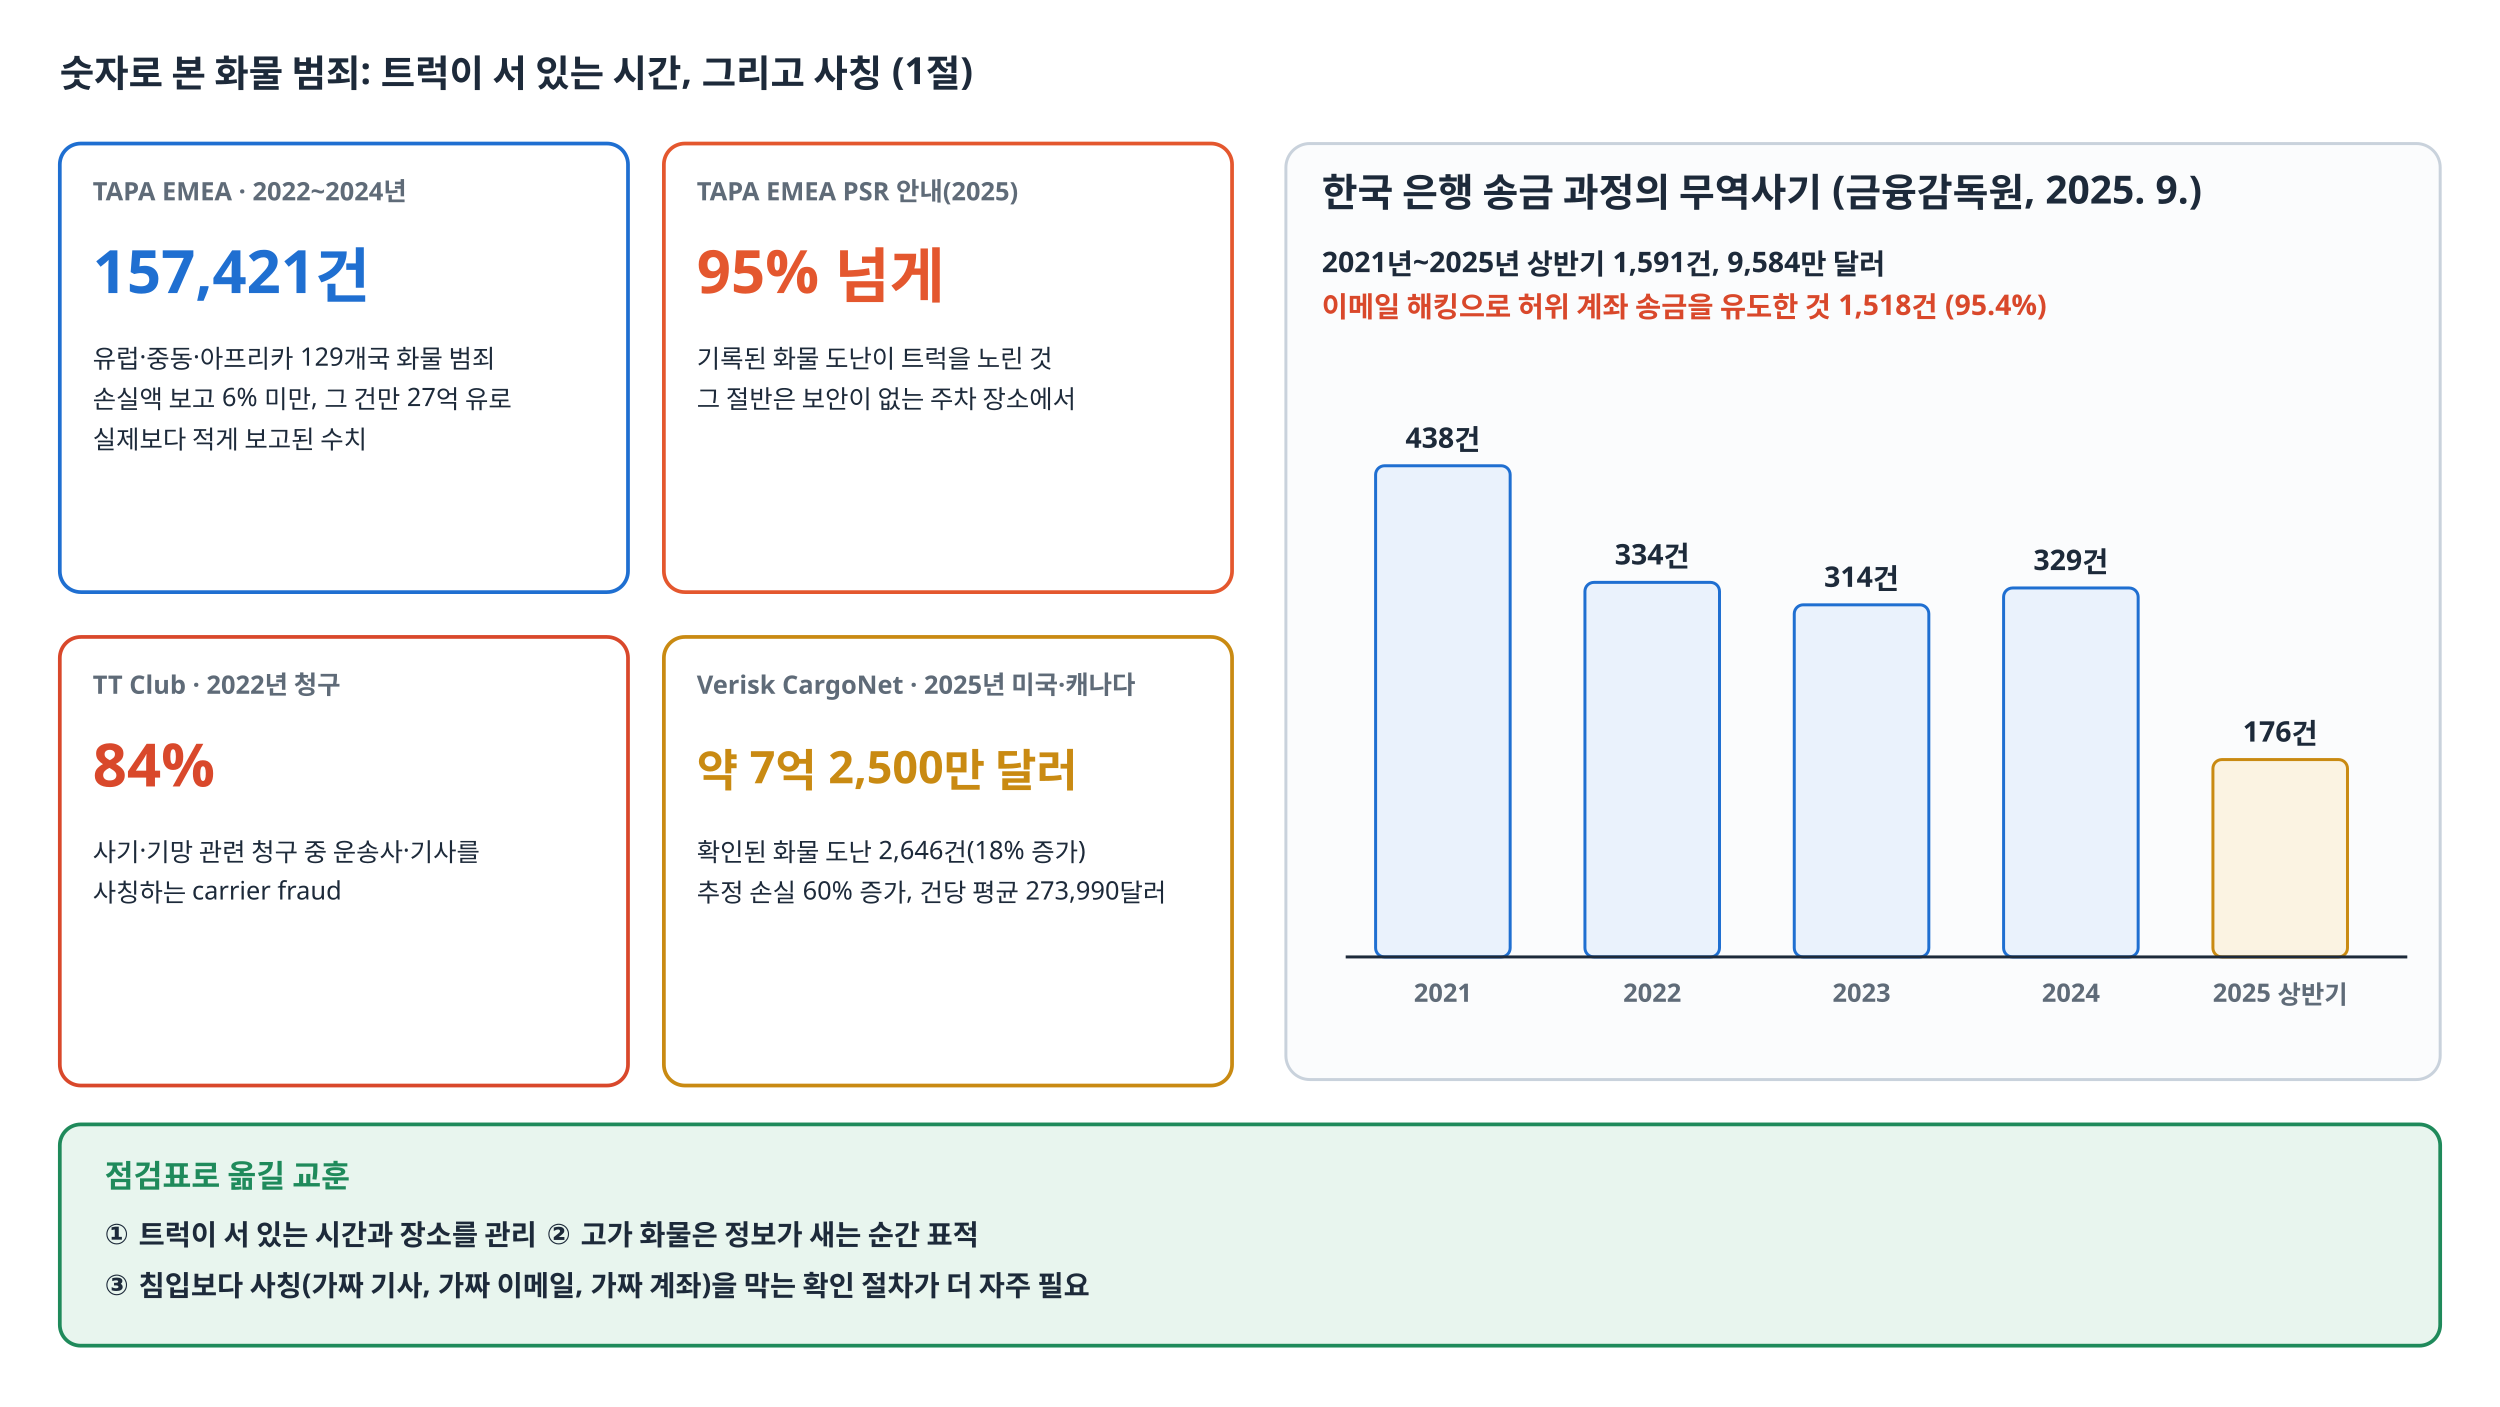
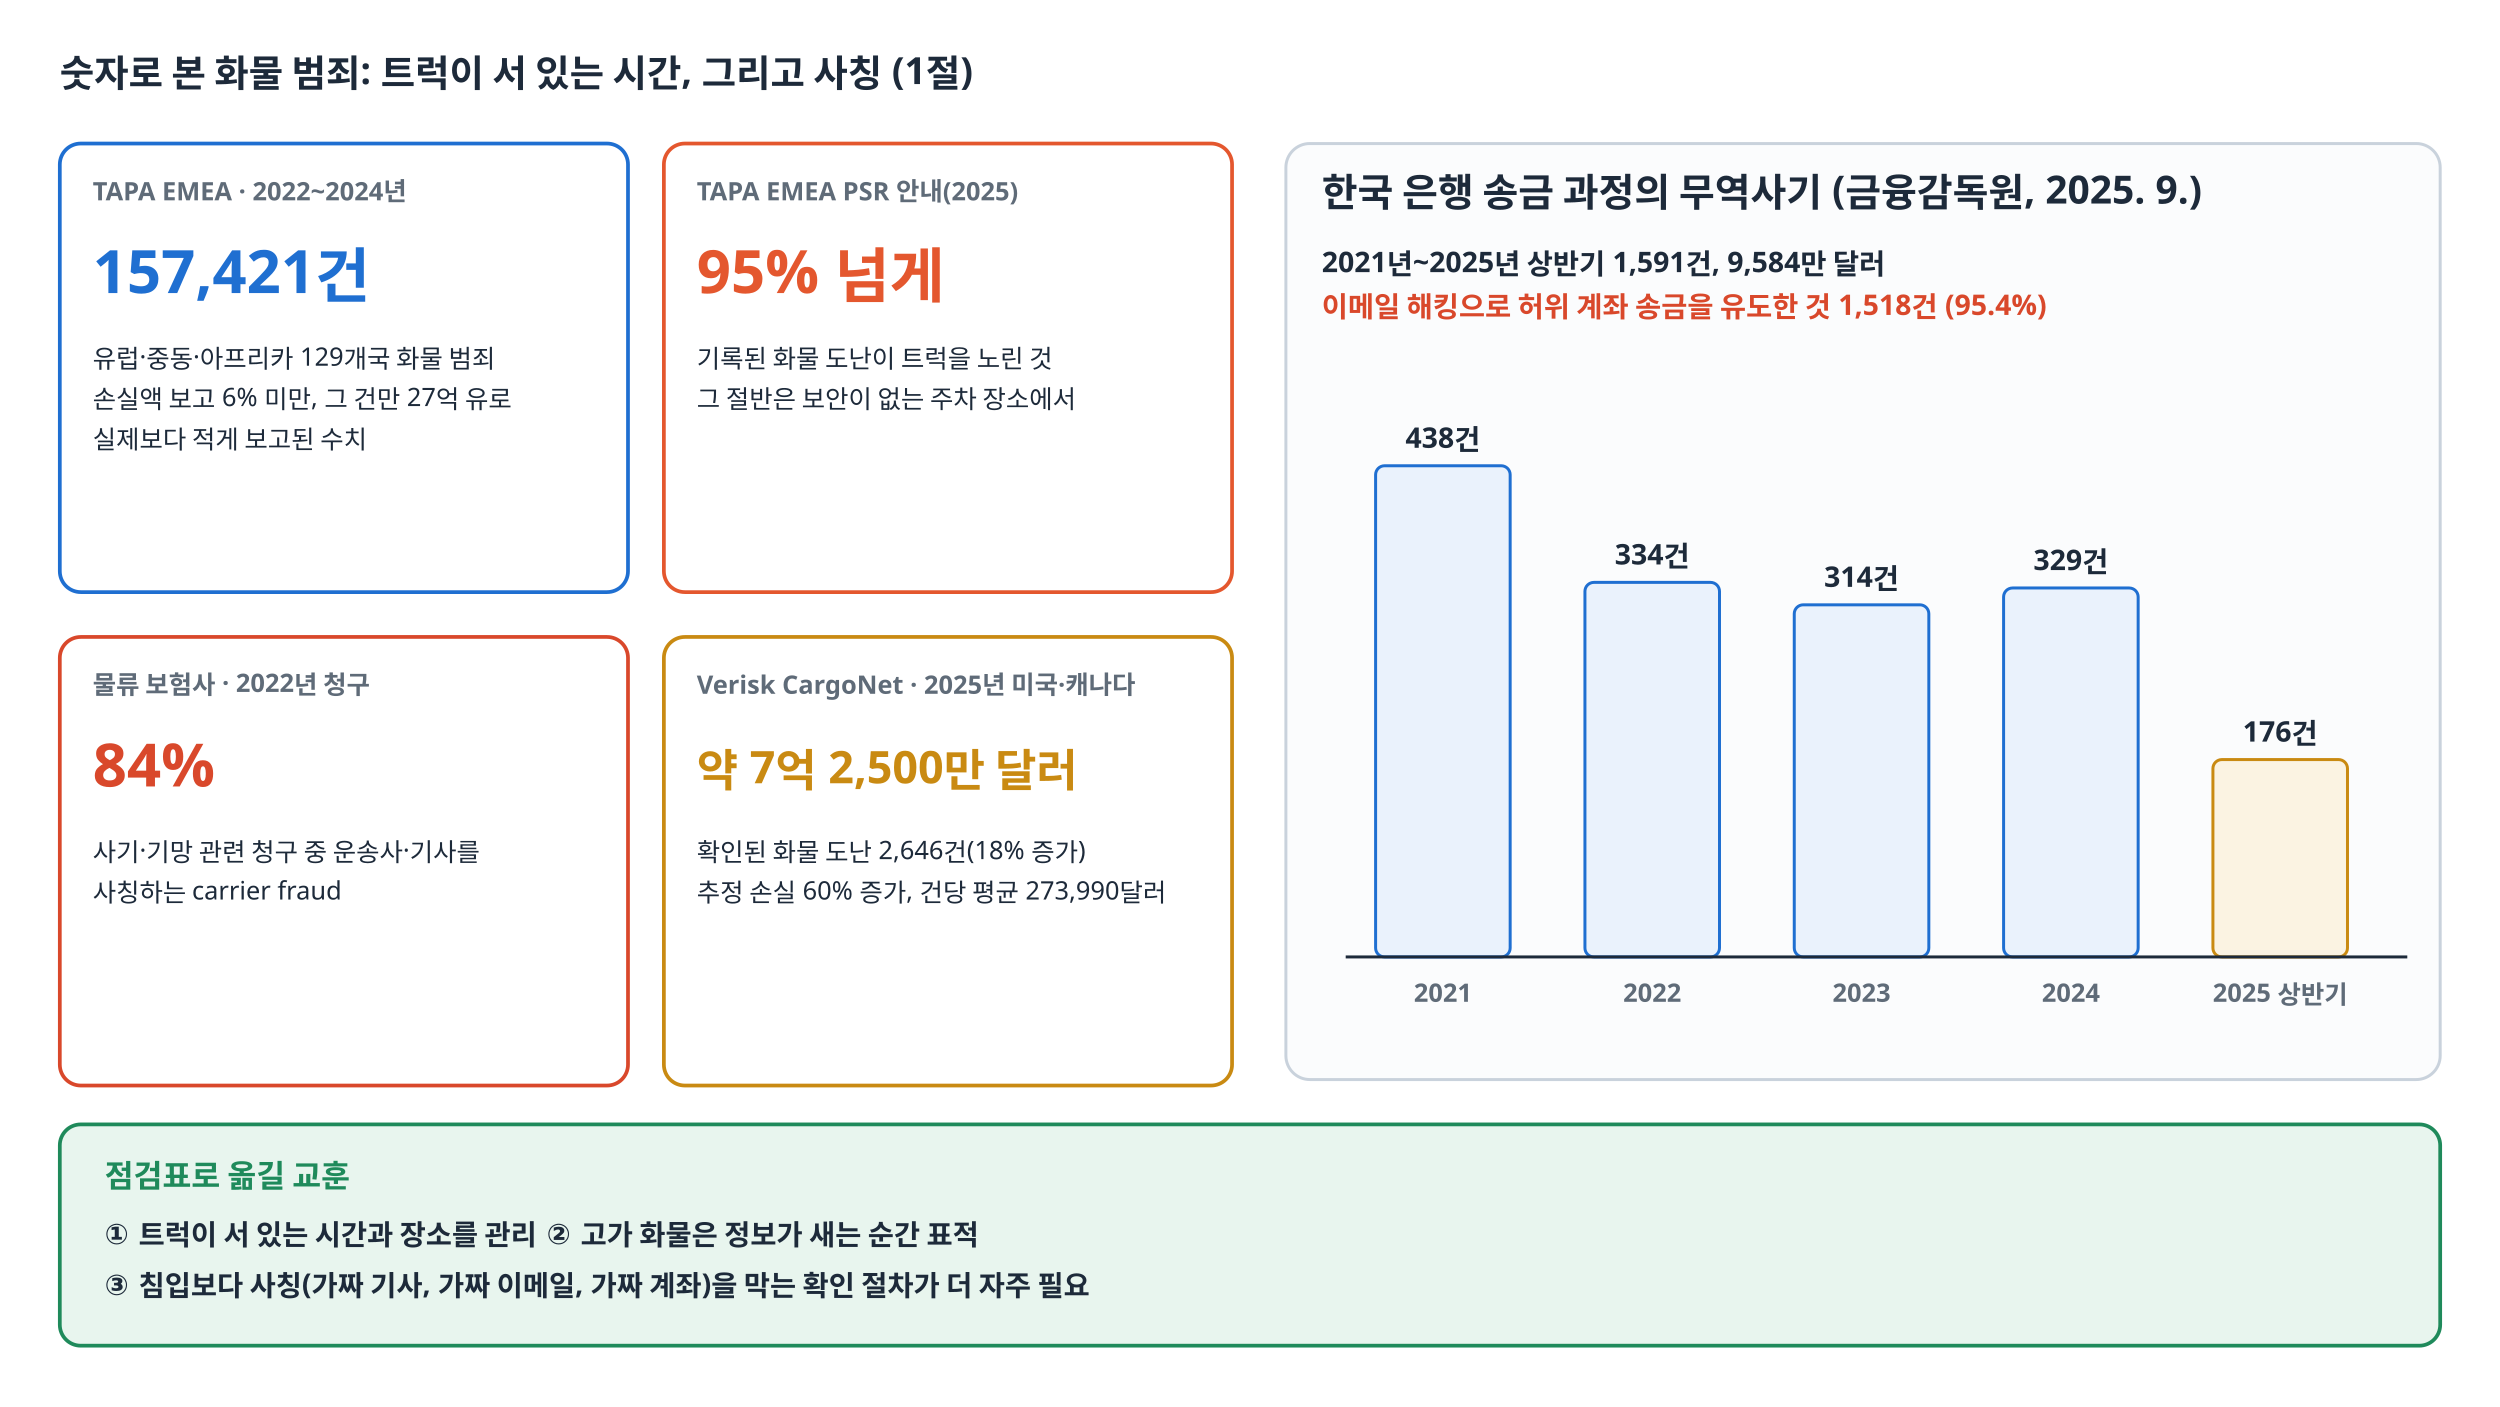
<svg xmlns="http://www.w3.org/2000/svg" viewBox="0 0 1672 941" width="1672" height="941" font-family="Pretendard, 'Noto Sans KR', 'Malgun Gothic', 'Apple SD Gothic Neo', sans-serif">
  <defs />
  <rect width="1672" height="941" fill="#ffffff" />
  <text x="40" y="58" font-size="25" font-weight="800" fill="#1d2a3a" text-anchor="start">숫자로 본 화물 범죄: 트럭이 서 있는 시간, 그리고 사칭 (1절)</text>
  <rect x="40" y="96" width="380" height="300" fill="#ffffff" stroke="#1f6fd1" stroke-width="2.5" rx="14" />
  <text x="62" y="134" font-size="17" font-weight="700" fill="#5f6b78" text-anchor="start">TAPA EMEA · 2022~2024년</text>
  <text x="62" y="196" font-size="40" font-weight="800" fill="#1f6fd1" text-anchor="start">157,421건</text>
  <text x="62" y="246" font-size="17" font-weight="500" fill="#1d2a3a" text-anchor="start">유럽·중동·아프리카 129개국 화물 범죄</text>
  <text x="62" y="273" font-size="17" font-weight="500" fill="#1d2a3a" text-anchor="start">손실액 보고 6% 미만, 그 건만 27억 유로</text>
  <text x="62" y="300" font-size="17" font-weight="500" fill="#1d2a3a" text-anchor="start">실제보다 적게 보고된 수치</text>
  <rect x="444" y="96" width="380" height="300" fill="#ffffff" stroke="#e4572e" stroke-width="2.5" rx="14" />
  <text x="466" y="134" font-size="17" font-weight="700" fill="#5f6b78" text-anchor="start">TAPA EMEA PSR 안내(2025)</text>
  <text x="466" y="196" font-size="40" font-weight="800" fill="#e4572e" text-anchor="start">95% 넘게</text>
  <text x="466" y="246" font-size="17" font-weight="500" fill="#1d2a3a" text-anchor="start">기록된 화물 도난이 트럭을 노린 것</text>
  <text x="466" y="273" font-size="17" font-weight="500" fill="#1d2a3a" text-anchor="start">그 절반은 보안이 없는 주차 장소에서</text>
  <rect x="40" y="426" width="380" height="300" fill="#ffffff" stroke="#d9482b" stroke-width="2.5" rx="14" />
-   <text x="62" y="464" font-size="17" font-weight="700" fill="#5f6b78" text-anchor="start">TT Club · 2022년 청구</text>
+   <text x="62" y="464" font-size="17" font-weight="700" fill="#5f6b78" text-anchor="start">물류 보험사 · 2022년 청구</text>
  <text x="62" y="526" font-size="40" font-weight="800" fill="#d9482b" text-anchor="start">84%</text>
  <text x="62" y="576" font-size="17" font-weight="500" fill="#1d2a3a" text-anchor="start">사기·기망 관련 청구 중 운송사·기사를</text>
  <text x="62" y="603" font-size="17" font-weight="500" fill="#1d2a3a" text-anchor="start">사칭하는 carrier fraud</text>
  <rect x="444" y="426" width="380" height="300" fill="#ffffff" stroke="#c98a12" stroke-width="2.5" rx="14" />
  <text x="466" y="464" font-size="17" font-weight="700" fill="#5f6b78" text-anchor="start">Verisk CargoNet · 2025년 미국·캐나다</text>
  <text x="466" y="526" font-size="30" font-weight="800" fill="#c98a12" text-anchor="start">약 7억 2,500만 달러</text>
  <text x="466" y="576" font-size="17" font-weight="500" fill="#1d2a3a" text-anchor="start">확인된 화물 도난 2,646건(18% 증가)</text>
  <text x="466" y="603" font-size="17" font-weight="500" fill="#1d2a3a" text-anchor="start">추정 손실 60% 증가, 건당 평균 273,990달러</text>
  <rect x="860" y="96" width="772" height="626" fill="#fbfcfd" stroke="#c9d2dc" stroke-width="2" rx="16" />
  <text x="884" y="138" font-size="26" font-weight="800" fill="#1d2a3a" text-anchor="start">한국 은행 송금 과정의 무역사기 (금융감독원, 2025. 9.)</text>
  <text x="884" y="182" font-size="19" font-weight="700" fill="#1d2a3a" text-anchor="start">2021년~2025년 상반기 1,591건, 9,584만 달러</text>
  <text x="884" y="212" font-size="19" font-weight="800" fill="#d9482b" text-anchor="start">이메일 해킹으로 허위 계좌 송금을 유도한 것 1,518건 (95.4%)</text>
  <rect x="920" y="311.5" width="90" height="328.5" fill="#eaf2fc" stroke="#1f6fd1" stroke-width="2" rx="6" />
  <text x="965" y="299.5" font-size="19" font-weight="800" fill="#1d2a3a" text-anchor="middle">438건</text>
  <text x="965" y="670" font-size="17" font-weight="600" fill="#5f6b78" text-anchor="middle">2021</text>
  <rect x="1060" y="389.5" width="90" height="250.5" fill="#eaf2fc" stroke="#1f6fd1" stroke-width="2" rx="6" />
  <text x="1105" y="377.5" font-size="19" font-weight="800" fill="#1d2a3a" text-anchor="middle">334건</text>
  <text x="1105" y="670" font-size="17" font-weight="600" fill="#5f6b78" text-anchor="middle">2022</text>
  <rect x="1200" y="404.5" width="90" height="235.5" fill="#eaf2fc" stroke="#1f6fd1" stroke-width="2" rx="6" />
  <text x="1245" y="392.5" font-size="19" font-weight="800" fill="#1d2a3a" text-anchor="middle">314건</text>
  <text x="1245" y="670" font-size="17" font-weight="600" fill="#5f6b78" text-anchor="middle">2023</text>
  <rect x="1340" y="393.25" width="90" height="246.75" fill="#eaf2fc" stroke="#1f6fd1" stroke-width="2" rx="6" />
  <text x="1385" y="381.25" font-size="19" font-weight="800" fill="#1d2a3a" text-anchor="middle">329건</text>
  <text x="1385" y="670" font-size="17" font-weight="600" fill="#5f6b78" text-anchor="middle">2024</text>
  <rect x="1480" y="508.0" width="90" height="132.0" fill="#fbf3e2" stroke="#c98a12" stroke-width="2" rx="6" />
  <text x="1525" y="496.0" font-size="19" font-weight="800" fill="#1d2a3a" text-anchor="middle">176건</text>
  <text x="1525" y="670" font-size="17" font-weight="600" fill="#5f6b78" text-anchor="middle">2025 상반기</text>
  <line x1="900" y1="640" x2="1610" y2="640" stroke="#1d2a3a" stroke-width="2" />
  <rect x="40" y="752" width="1592" height="148" fill="#e8f5ee" stroke="#1f8a5b" stroke-width="2.5" rx="14" />
  <text x="70" y="794" font-size="21" font-weight="800" fill="#1f8a5b" text-anchor="start">점검표로 옮길 교훈</text>
  <text x="70" y="832" font-size="19" font-weight="600" fill="#1d2a3a" text-anchor="start">① 트럭이 서 있는 시간과 장소를 관리   ② 고가 화물은 정보가 새는 순간 표적</text>
  <text x="70" y="866" font-size="19" font-weight="600" fill="#1d2a3a" text-anchor="start">③ 침입보다 사칭(가짜 기사, 가짜 이메일, 가짜 계좌)을 막는 확인 절차가 더 자주 필요</text>
</svg>
